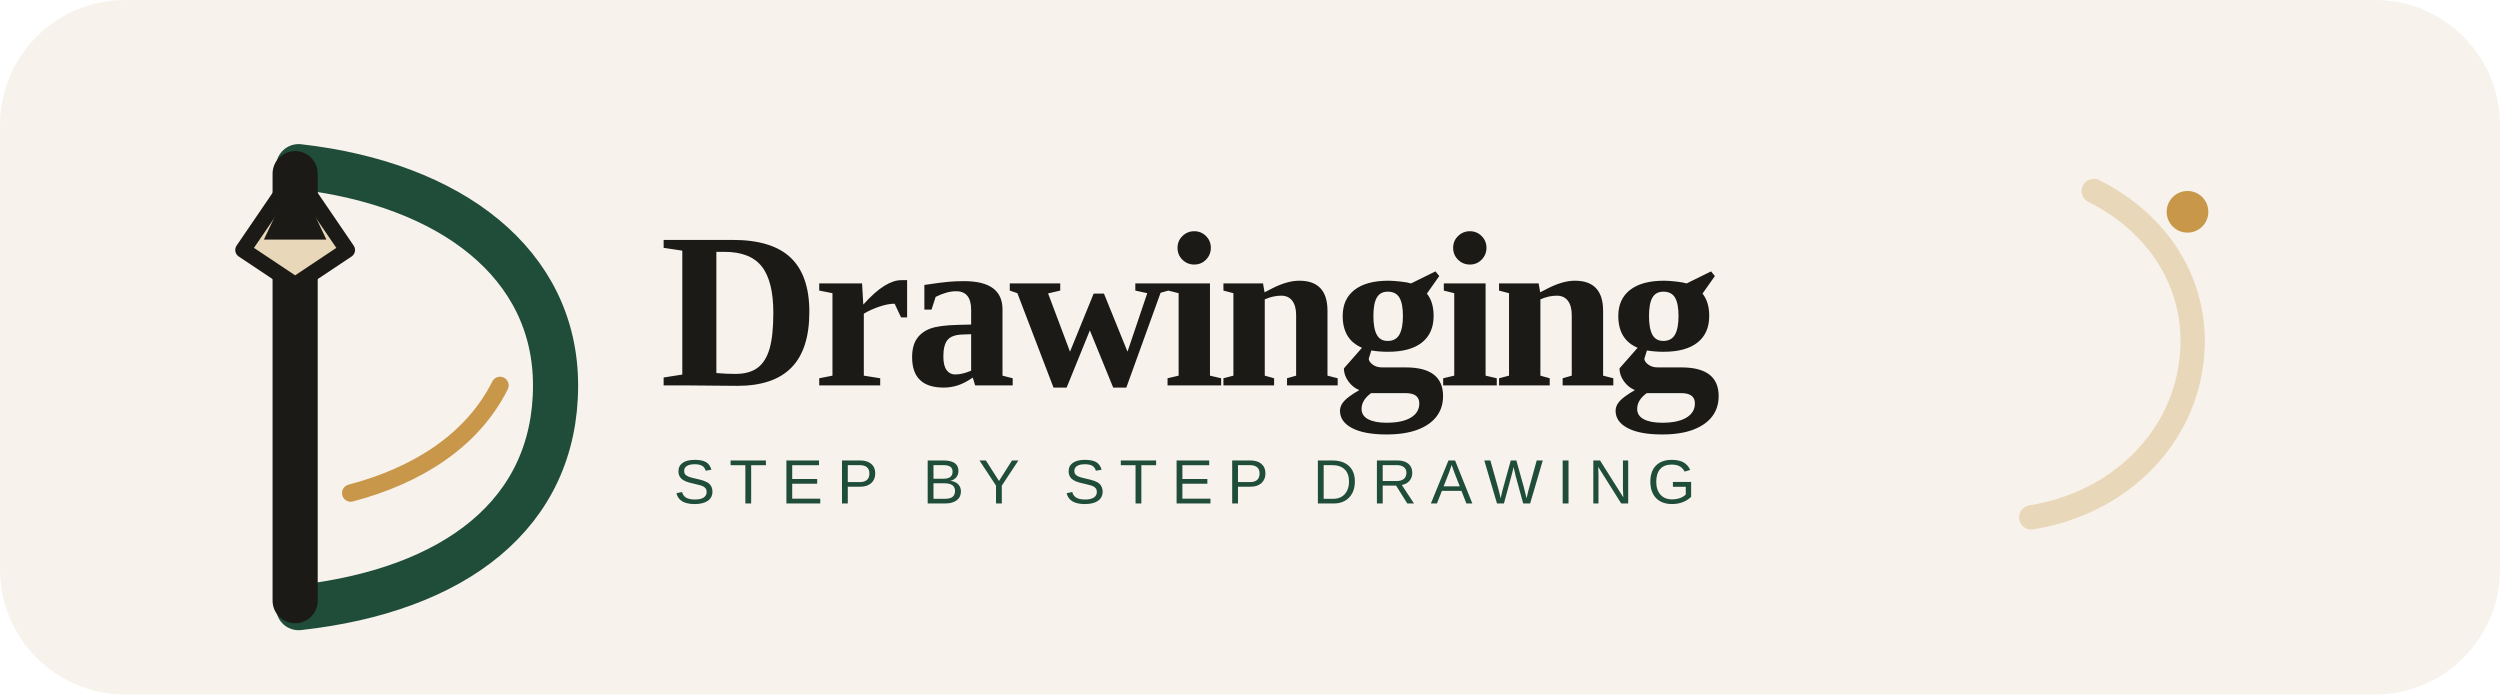
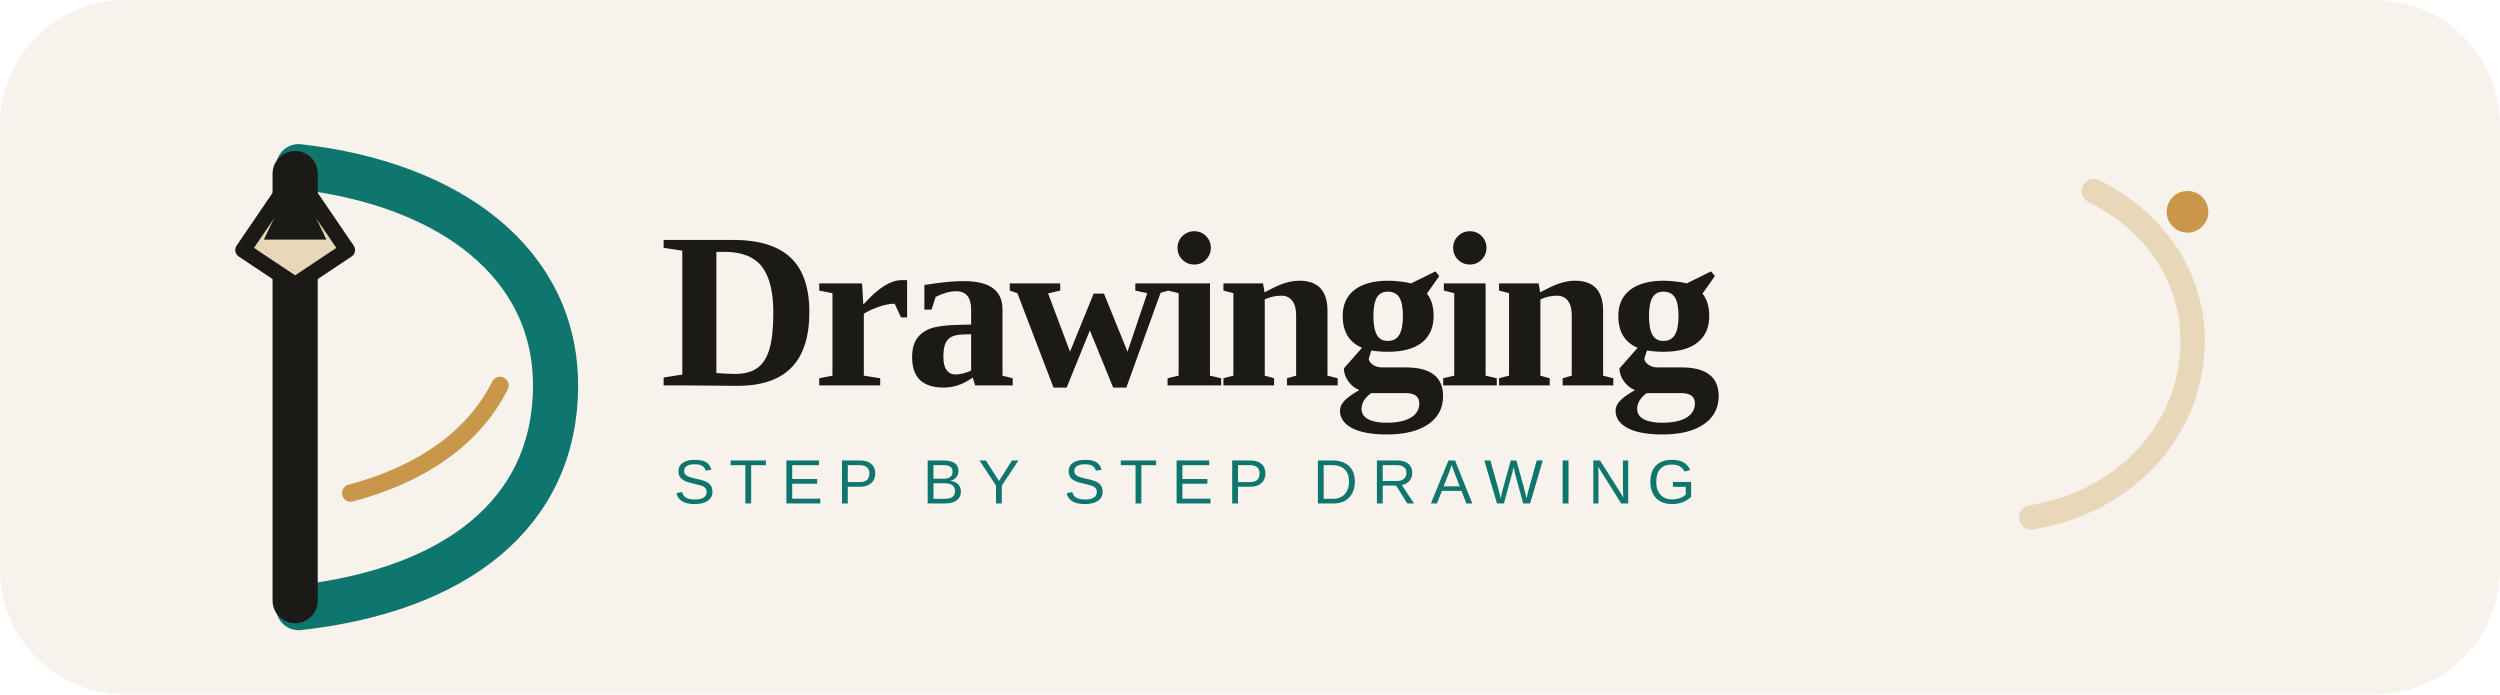
<svg xmlns="http://www.w3.org/2000/svg" viewBox="0 0 720 200" role="img" aria-labelledby="title desc">
  <rect width="720" height="200" rx="36" fill="#F7F3EC" />
  <g transform="translate(38 34)">
-     <path d="M48 14c44 5 74 28 74 63 0 37-29 59-74 64" fill="none" stroke="#1F4D3A" stroke-width="13" stroke-linecap="round" />
+     <path d="M48 14c44 5 74 28 74 63 0 37-29 59-74 64" fill="none" stroke="#0F766E" stroke-width="13" stroke-linecap="round" />
    <path d="M47 16v123" fill="none" stroke="#1C1A17" stroke-width="13" stroke-linecap="round" />
    <path d="M47 16 32 38l15 10 15-10L47 16Z" fill="#E8D7B8" stroke="#1C1A17" stroke-width="4.5" stroke-linejoin="round" />
    <path d="M38 35 47 16l9 19" fill="#1C1A17" />
    <path d="M63 108c19-5 35-15 43-31" fill="none" stroke="#C9974A" stroke-width="5" stroke-linecap="round" />
  </g>
  <g fill="#1C1A17">
    <text x="190" y="111" font-family="Georgia, 'Times New Roman', serif" font-size="64" font-weight="700" letter-spacing="-2">Drawinging</text>
-     <text x="194" y="145" font-family="Arial, Helvetica, sans-serif" font-size="18" letter-spacing="4" fill="#1F4D3A">STEP BY STEP DRAWING</text>
+     <text x="194" y="145" font-family="Arial, Helvetica, sans-serif" font-size="18" letter-spacing="4" fill="#0F766E">STEP BY STEP DRAWING</text>
  </g>
  <path d="M603 55c20 10 31 29 28 50-3 22-21 40-46 44" fill="none" stroke="#E8D7B8" stroke-width="7" stroke-linecap="round" />
  <circle cx="630" cy="61" r="6" fill="#C9974A" />
</svg>
